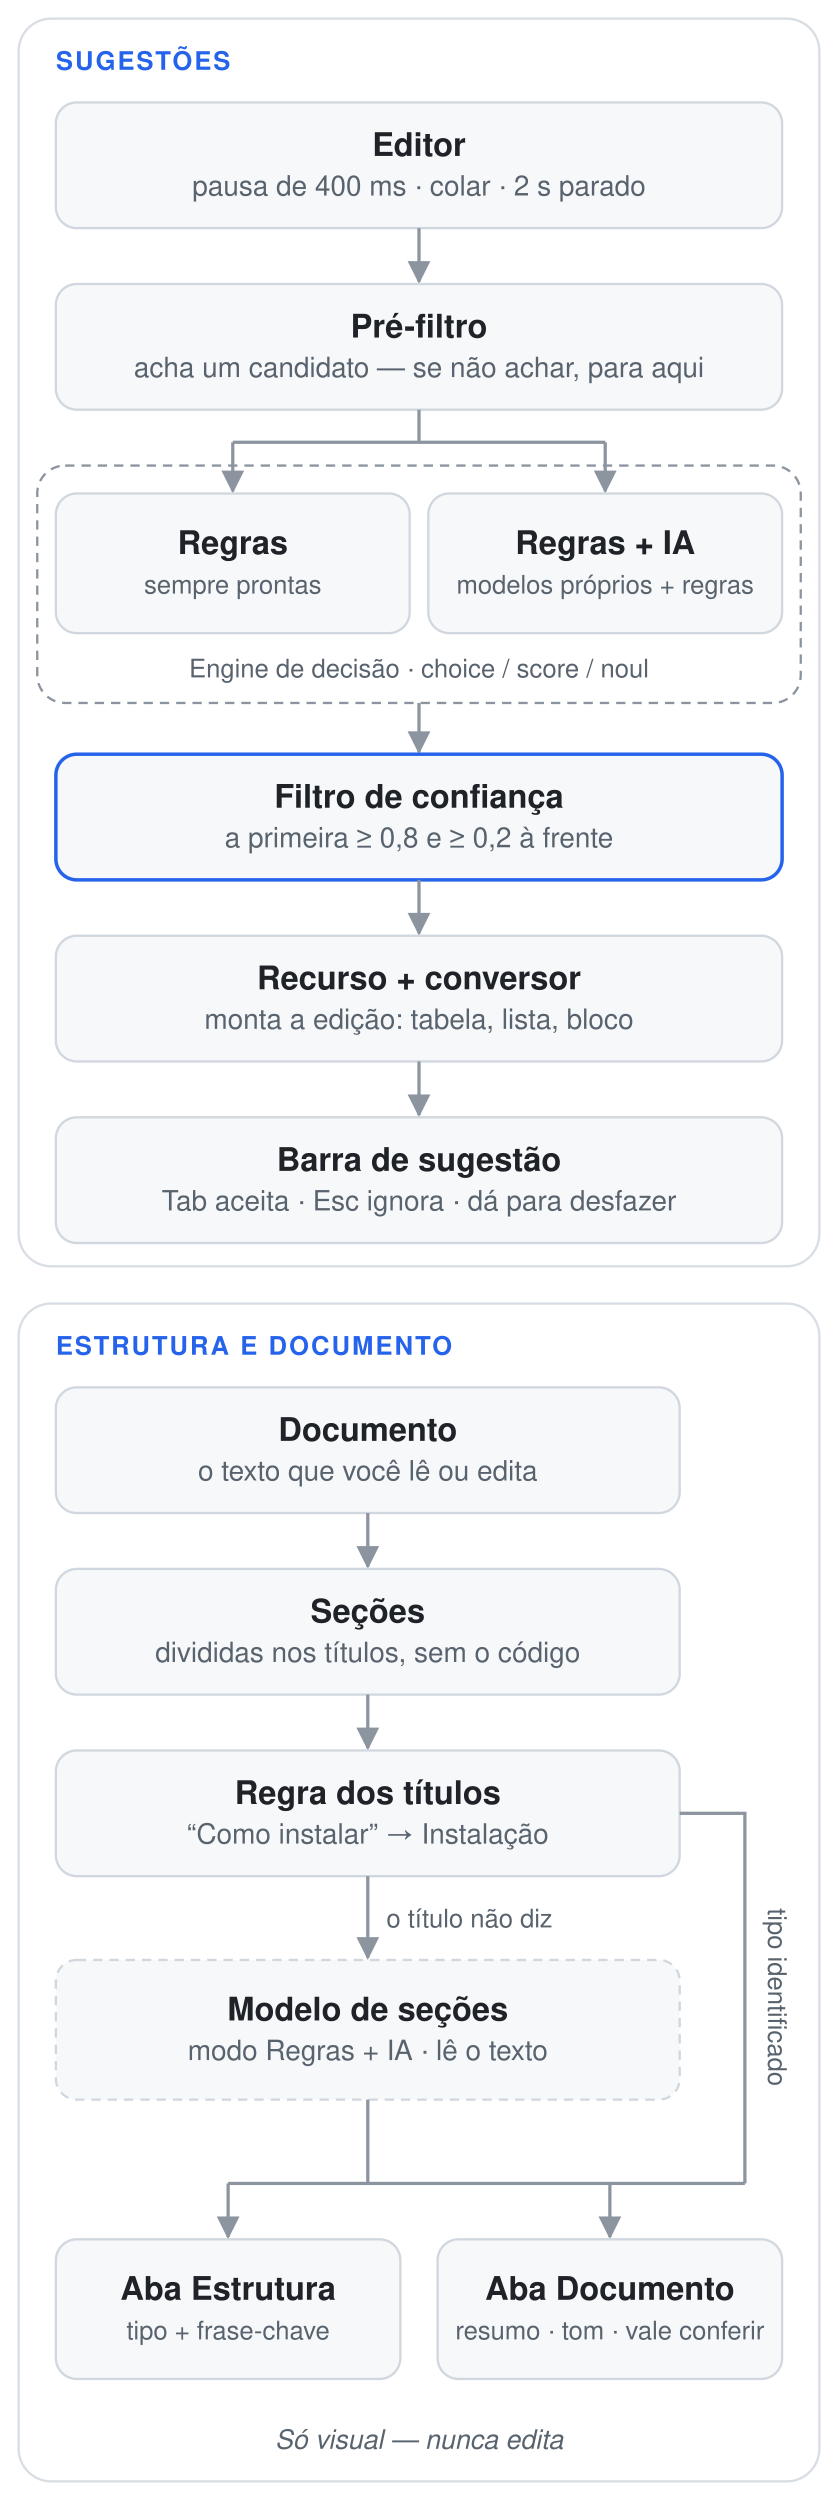
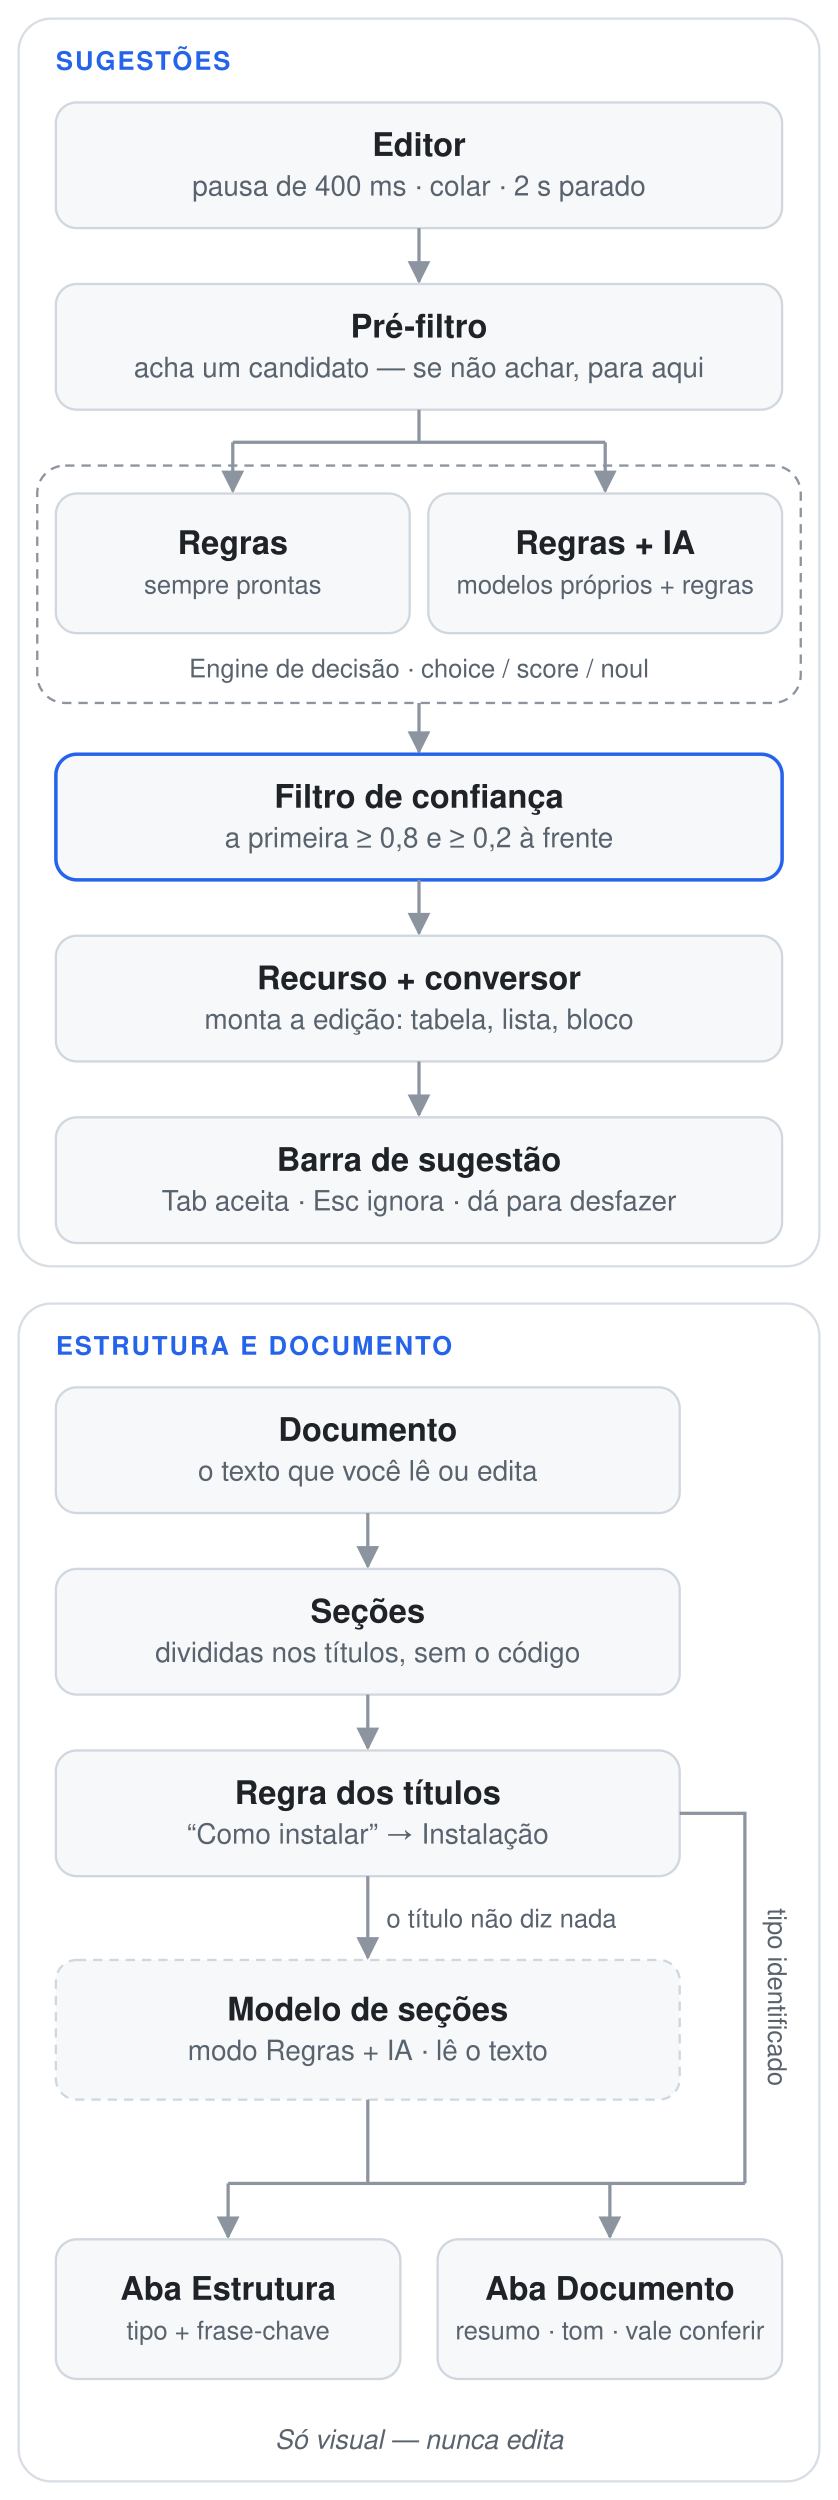
<svg xmlns="http://www.w3.org/2000/svg" viewBox="0 0 360 1074" width="360" height="1074" role="img" aria-labelledby="msd-title-n msd-desc-n" font-family="system-ui, -apple-system, 'Segoe UI', Helvetica, Arial, sans-serif">
  <style>
  .msd-lane { fill: none; stroke: #d8dee4; }
  .msd-lane-t { fill: #2563eb; font-size: 11px; font-weight: 600; letter-spacing: .08em; }
  .msd-box { fill: #f6f8fa; stroke: #d0d7de; }
  .msd-box.msd-accent { stroke: #2563eb; stroke-width: 1.5; }
  .msd-box.msd-dashed, .msd-group { stroke-dasharray: 4 3; }
  .msd-group { fill: none; stroke: #8c959f; }
  .msd-t { fill: #1f2328; font-size: 14px; font-weight: 600; }
  .msd-s { fill: #59636e; font-size: 12px; }
  .msd-s.msd-small { font-size: 11px; }
  .msd-label { fill: #59636e; font-size: 11px; }
  .msd-note { fill: #59636e; font-size: 11.5px; font-style: italic; }
  .msd-mono { fill: #59636e; font-size: 11.5px; font-family: ui-monospace, SFMono-Regular, Menlo, Consolas, monospace; }
  .msd-step { fill: #2563eb; font-size: 11px; font-weight: 700; }
  .msd-line { fill: none; stroke: #8c959f; stroke-width: 1.4; }
  .msd-head { fill: #8c959f; }
  @media (prefers-color-scheme: dark) {
    .msd-lane { stroke: #30363d; }
    .msd-lane-t { fill: #58a6ff; }
    .msd-box { fill: #161b22; stroke: #30363d; }
    .msd-box.msd-accent { stroke: #58a6ff; }
    .msd-group { stroke: #6e7681; }
    .msd-t { fill: #e6edf3; }
    .msd-s, .msd-label, .msd-note, .msd-mono { fill: #8b949e; }
    .msd-step { fill: #58a6ff; }
    .msd-line { stroke: #6e7681; }
    .msd-head { fill: #6e7681; }
  }
</style>
  <defs>
    <marker id="msd-arrow-n" viewBox="0 0 10 10" refX="9" refY="5" markerWidth="7" markerHeight="7" orient="auto-start-reverse">
      <path class="msd-head" d="M0,0 L10,5 L0,10 z" />
    </marker>
  </defs>
  <rect class="msd-lane" x="8" y="8" width="344" height="536" rx="14" />
  <text class="msd-lane-t" x="24" y="30">SUGESTÕES</text>
  <rect class="msd-box " x="24" y="44" width="312" height="54" rx="9" />
  <text class="msd-t" x="180.0" y="67.0" text-anchor="middle">Editor</text>
  <text class="msd-s" x="180.0" y="84.0" text-anchor="middle">pausa de 400 ms · colar · 2 s parado</text>
  <path class="msd-line" d="M180,98 L180,121" marker-end="url(#msd-arrow-n)" />
  <rect class="msd-box " x="24" y="122" width="312" height="54" rx="9" />
  <text class="msd-t" x="180.0" y="145.0" text-anchor="middle">Pré-filtro</text>
  <text class="msd-s" x="180.0" y="162.0" text-anchor="middle">acha um candidato — se não achar, para aqui</text>
  <rect class="msd-group" x="16" y="200" width="328" height="102" rx="12" />
  <path class="msd-line" d="M180,176 L180,190" />
  <path class="msd-line" d="M100,190 L260,190" />
  <path class="msd-line" d="M100,190 L100,211" marker-end="url(#msd-arrow-n)" />
  <path class="msd-line" d="M260,190 L260,211" marker-end="url(#msd-arrow-n)" />
  <rect class="msd-box " x="24" y="212" width="152" height="60" rx="9" />
  <text class="msd-t" x="100.0" y="238.0" text-anchor="middle">Regras</text>
  <text class="msd-s msd-small" x="100.0" y="255.0" text-anchor="middle">sempre prontas</text>
  <rect class="msd-box " x="184" y="212" width="152" height="60" rx="9" />
  <text class="msd-t" x="260.0" y="238.0" text-anchor="middle">Regras + IA</text>
  <text class="msd-s msd-small" x="260.0" y="255.0" text-anchor="middle">modelos próprios + regras</text>
  <text class="msd-label" x="180" y="291" text-anchor="middle">Engine de decisão · choice / score / noul</text>
  <path class="msd-line" d="M180,302 L180,323" marker-end="url(#msd-arrow-n)" />
  <rect class="msd-box msd-accent" x="24" y="324" width="312" height="54" rx="9" />
  <text class="msd-t" x="180.0" y="347.0" text-anchor="middle">Filtro de confiança</text>
  <text class="msd-s" x="180.0" y="364.0" text-anchor="middle">a primeira ≥ 0,8 e ≥ 0,2 à frente</text>
  <path class="msd-line" d="M180,378 L180,401" marker-end="url(#msd-arrow-n)" />
  <rect class="msd-box " x="24" y="402" width="312" height="54" rx="9" />
  <text class="msd-t" x="180.0" y="425.0" text-anchor="middle">Recurso + conversor</text>
  <text class="msd-s" x="180.0" y="442.0" text-anchor="middle">monta a edição: tabela, lista, bloco</text>
  <path class="msd-line" d="M180,456 L180,479" marker-end="url(#msd-arrow-n)" />
  <rect class="msd-box " x="24" y="480" width="312" height="54" rx="9" />
  <text class="msd-t" x="180.0" y="503.0" text-anchor="middle">Barra de sugestão</text>
  <text class="msd-s" x="180.0" y="520.0" text-anchor="middle">Tab aceita · Esc ignora · dá para desfazer</text>
  <g transform="translate(-360 552)">
    <rect class="msd-lane" x="368" y="8" width="344" height="506" rx="14" />
    <text class="msd-lane-t" x="384" y="30">ESTRUTURA E DOCUMENTO</text>
    <rect class="msd-box " x="384" y="44" width="268" height="54" rx="9" />
    <text class="msd-t" x="518.0" y="67.0" text-anchor="middle">Documento</text>
    <text class="msd-s" x="518.0" y="84.0" text-anchor="middle">o texto que você lê ou edita</text>
    <path class="msd-line" d="M518,98 L518,121" marker-end="url(#msd-arrow-n)" />
    <rect class="msd-box " x="384" y="122" width="268" height="54" rx="9" />
    <text class="msd-t" x="518.0" y="145.0" text-anchor="middle">Seções</text>
    <text class="msd-s" x="518.0" y="162.0" text-anchor="middle">divididas nos títulos, sem o código</text>
    <path class="msd-line" d="M518,176 L518,199" marker-end="url(#msd-arrow-n)" />
    <rect class="msd-box " x="384" y="200" width="268" height="54" rx="9" />
    <text class="msd-t" x="518.0" y="223.0" text-anchor="middle">Regra dos títulos</text>
    <text class="msd-s" x="518.0" y="240.0" text-anchor="middle">“Como instalar” → Instalação</text>
    <path class="msd-line" d="M518,254 L518,289" marker-end="url(#msd-arrow-n)" />
-     <text class="msd-label" x="526" y="276">o título não diz</text>
+     <text class="msd-label" x="526" y="276">o título não diz nada</text>
    <rect class="msd-box msd-dashed" x="384" y="290" width="268" height="60" rx="9" />
    <text class="msd-t" x="518.0" y="316.0" text-anchor="middle">Modelo de seções</text>
    <text class="msd-s" x="518.0" y="333.0" text-anchor="middle">modo Regras + IA · lê o texto</text>
    <path class="msd-line" d="M652,227 L680,227 L680,386" />
    <text class="msd-label" x="690" y="306" text-anchor="middle" transform="rotate(90 690 306)">tipo identificado</text>
    <path class="msd-line" d="M518,350 L518,386" />
    <path class="msd-line" d="M458,386 L680,386" />
    <path class="msd-line" d="M458,386 L458,409" marker-end="url(#msd-arrow-n)" />
    <path class="msd-line" d="M622,386 L622,409" marker-end="url(#msd-arrow-n)" />
    <rect class="msd-box " x="384" y="410" width="148" height="60" rx="9" />
    <text class="msd-t" x="458.0" y="436.0" text-anchor="middle">Aba Estrutura</text>
    <text class="msd-s msd-small" x="458.0" y="453.0" text-anchor="middle">tipo + frase-chave</text>
    <rect class="msd-box " x="548" y="410" width="148" height="60" rx="9" />
    <text class="msd-t" x="622.0" y="436.0" text-anchor="middle">Aba Documento</text>
    <text class="msd-s msd-small" x="622.0" y="453.0" text-anchor="middle">resumo · tom · vale conferir</text>
    <text class="msd-note" x="540" y="500" text-anchor="middle">Só visual — nunca edita</text>
  </g>
</svg>
